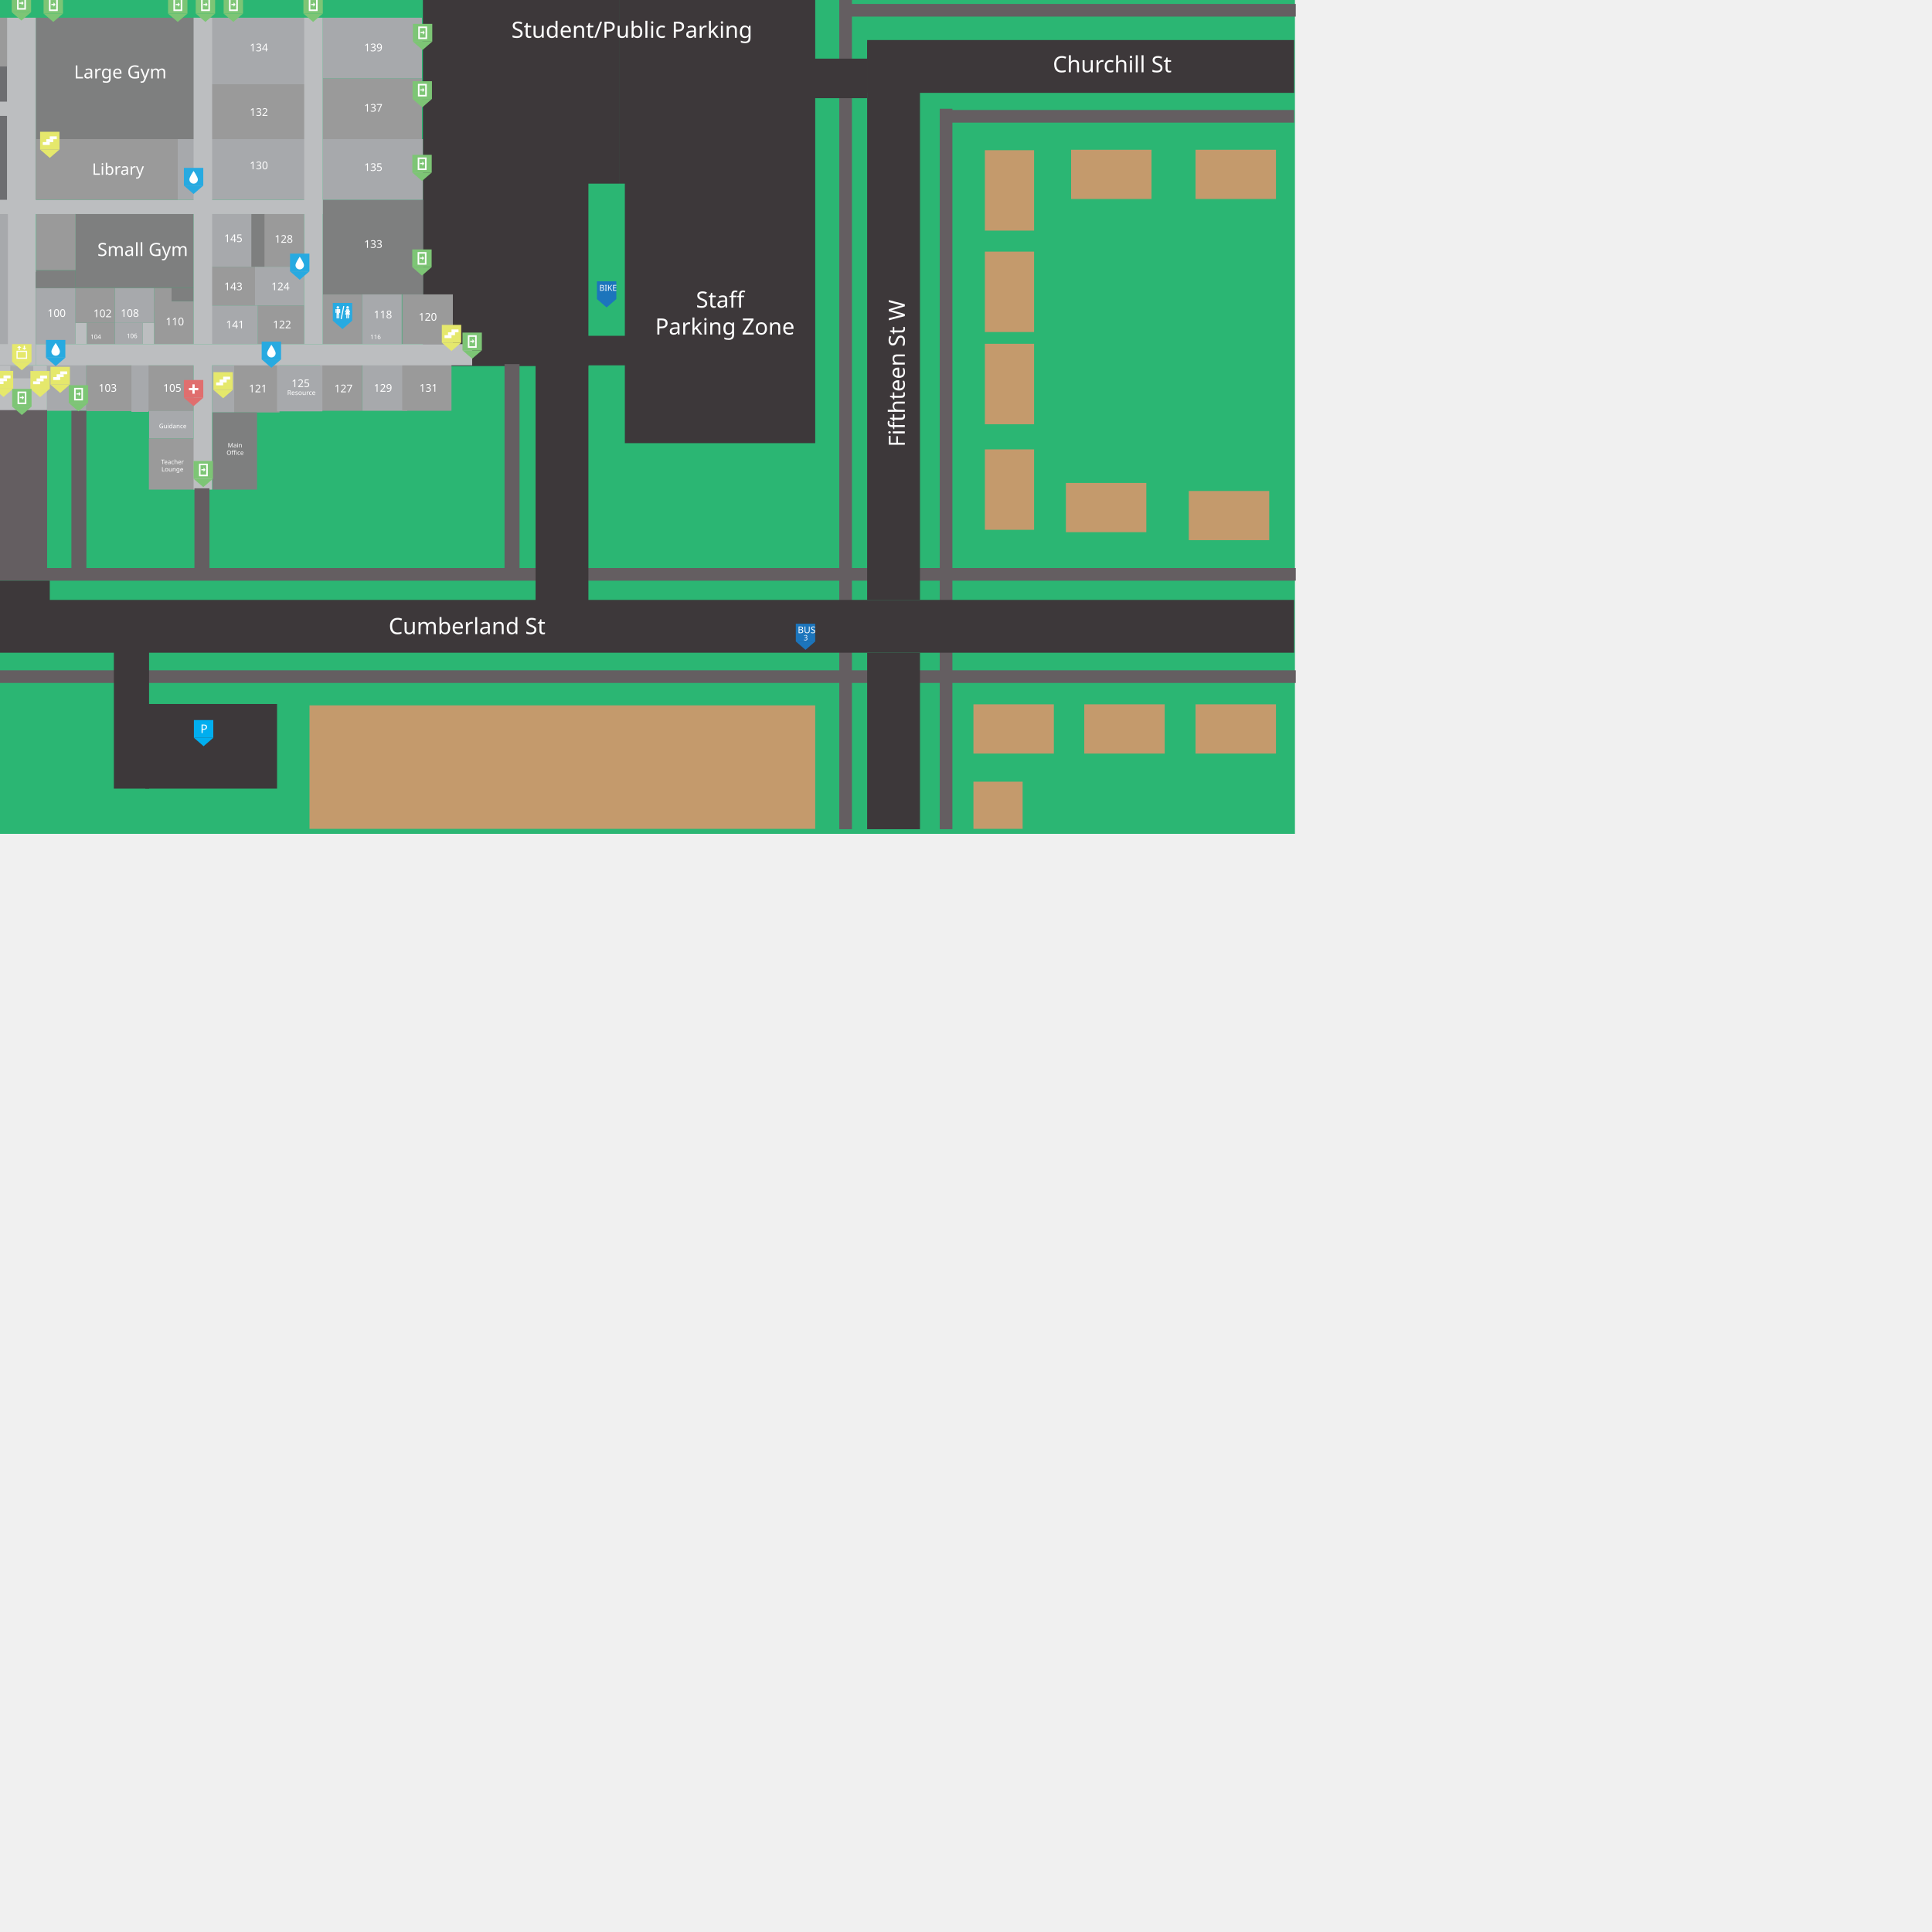
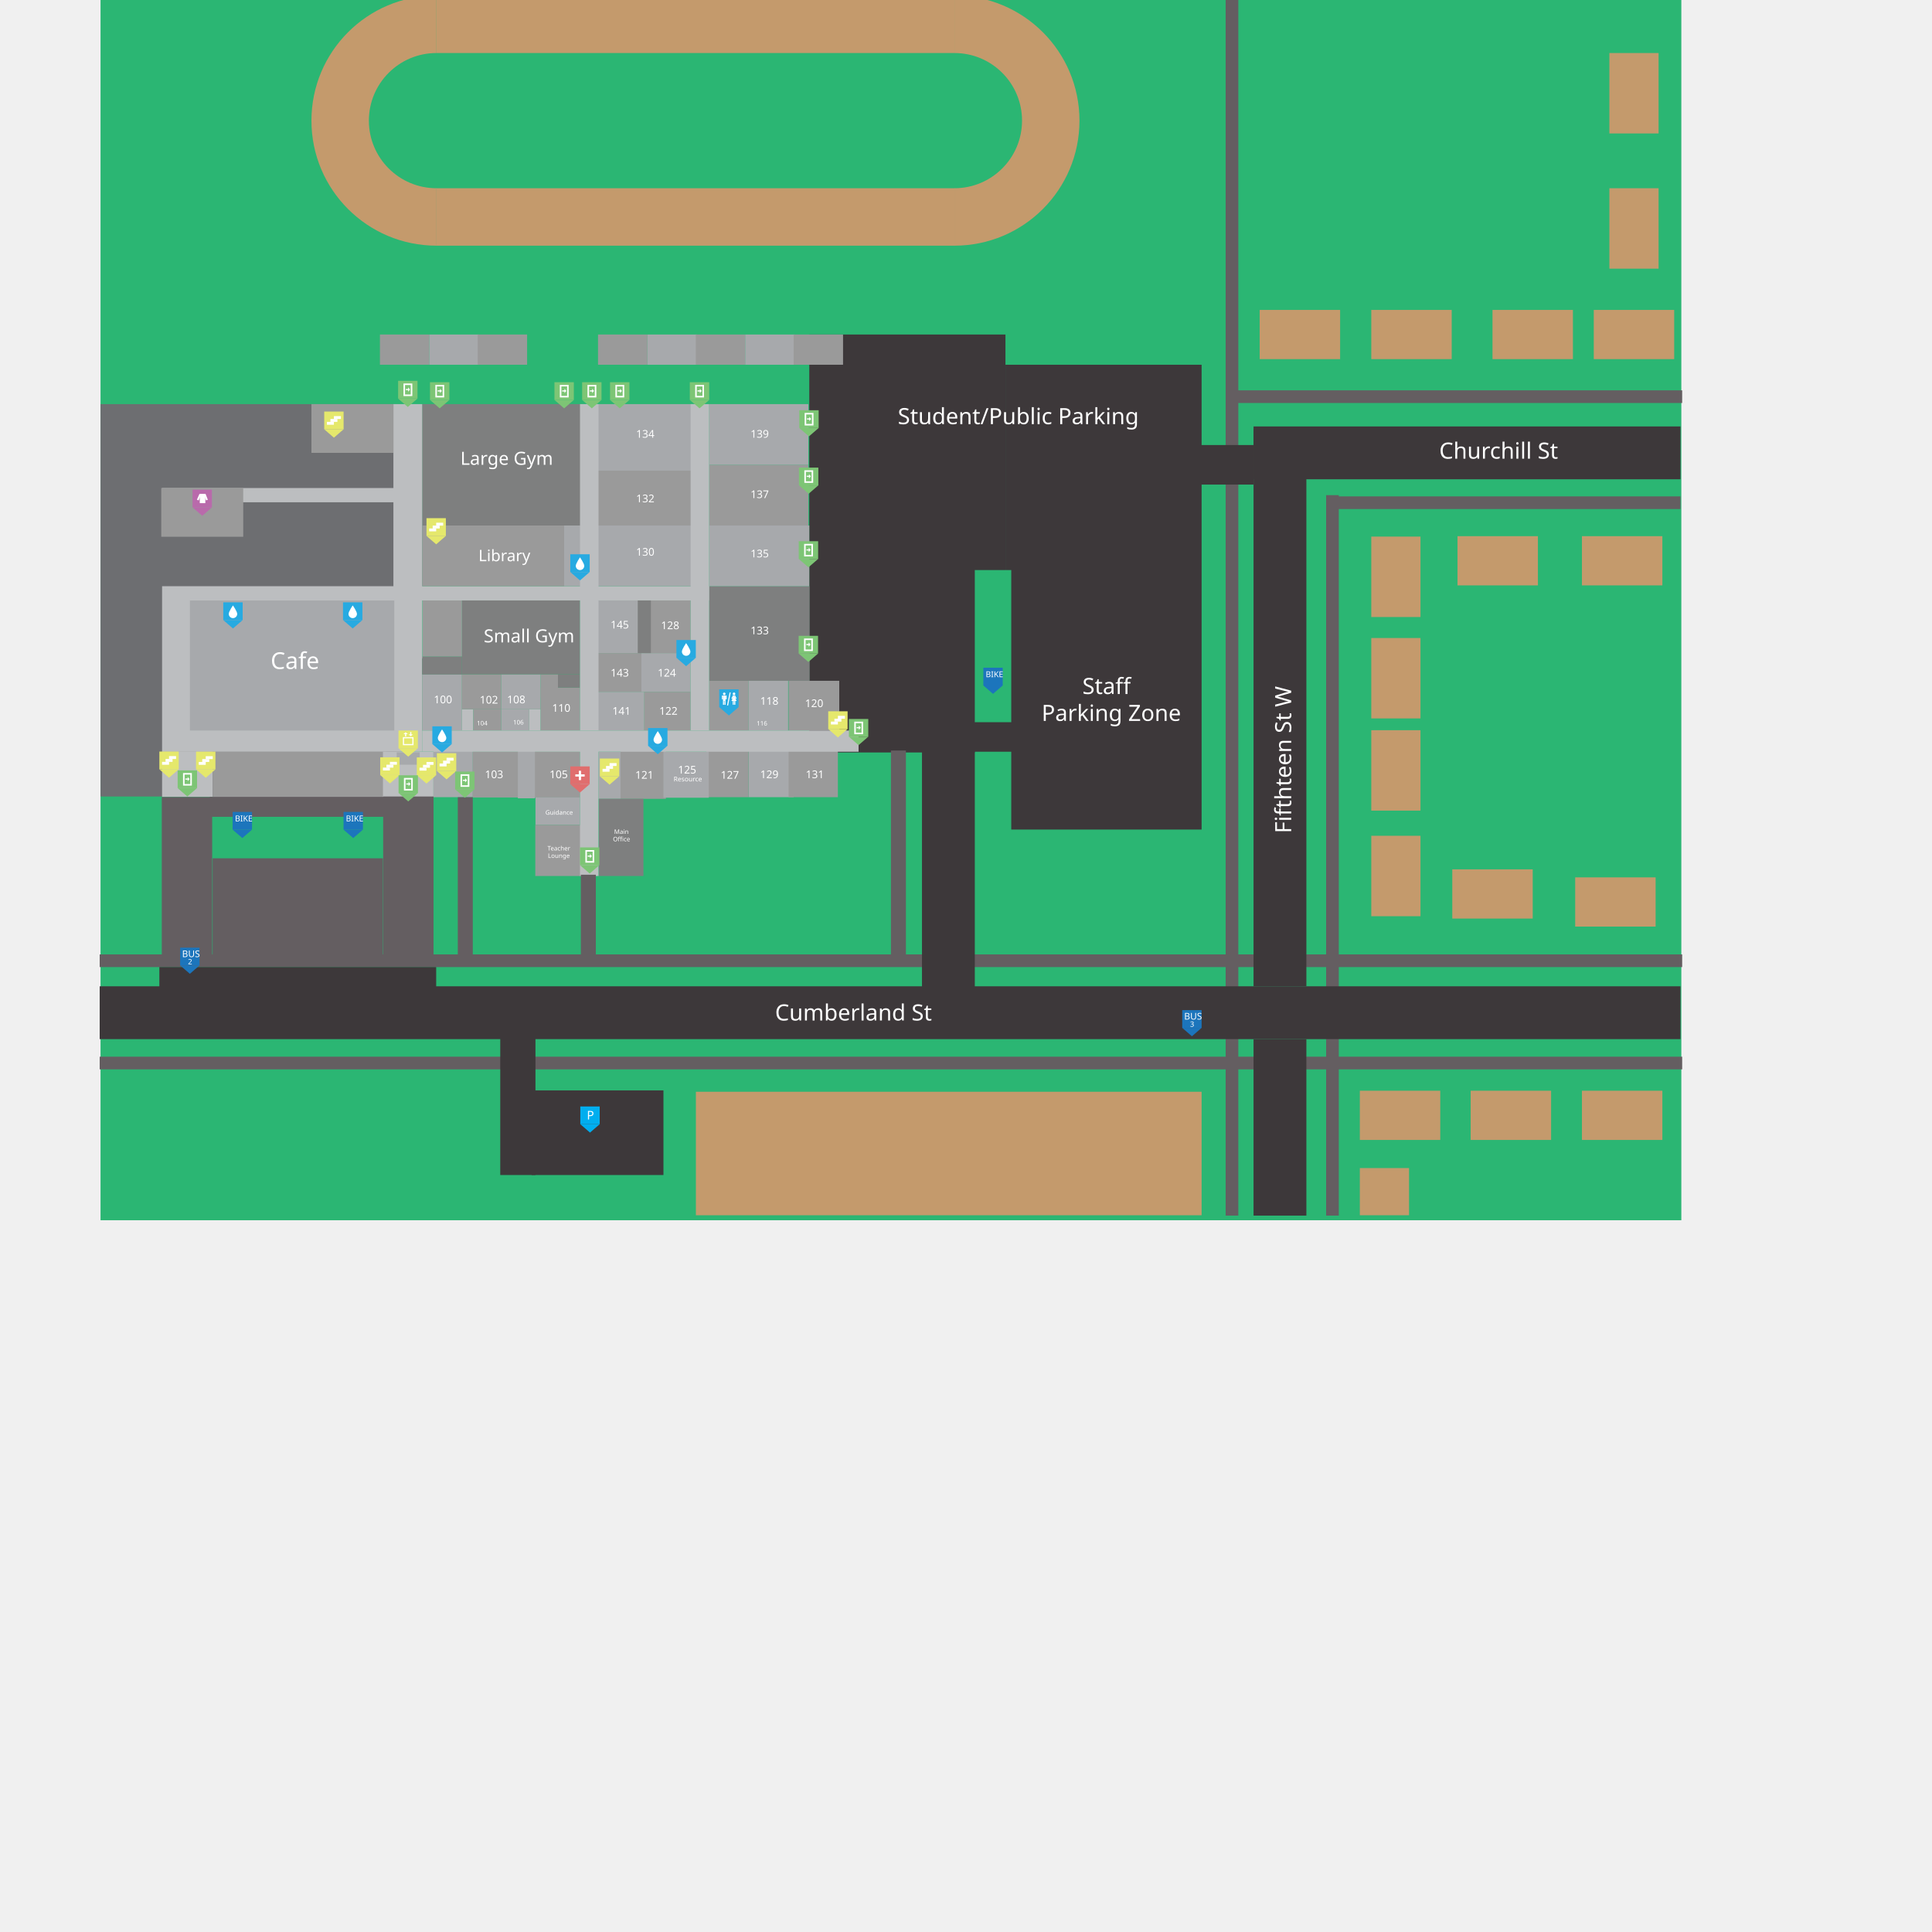
- <svg xmlns="http://www.w3.org/2000/svg" version="1.0" id="Layer_1" x="0px" y="0px" width="5000px" height="5000px" viewBox="-1000 0 5000 5000" xml:space="preserve">
+ <svg xmlns="http://www.w3.org/2000/svg" version="1.0" id="Layer_1" x="0px" y="0px" width="5000px" height="5000px" viewBox="-2000 -1000 5000 5000" xml:space="preserve">
  <rect x="-1739.838" y="-1353.998" fill="#2BB673" width="4091.112" height="3511.964" />
  <rect x="-1739.838" y="45.842" fill="#6D6E71" width="774.14" height="1015.501" />
  <rect x="-1449.428" y="945.362" fill="#9A9A9A" width="449.448" height="119.164" />
  <rect x="94.442" y="-134.263" fill="#3D383A" width="507.655" height="1081.632" />
  <rect x="-1008.969" y="945.457" fill="#BCBEC0" width="130.766" height="117.616" />
  <rect x="-1580.524" y="517.079" fill="#BCBEC0" width="672.974" height="428.378" />
  <rect x="-973.333" y="947.076" fill="#A7A9AC" width="59.495" height="31.994" />
  <polygon fill="#E5E86C" points="-990.923,1027.518 -1003.465,1016.656 -1016.007,1005.794 -990.923,1005.794 -965.838,1005.794   -978.381,1016.656 " />
  <rect x="-1016.007" y="959.868" fill="#E5E86C" width="50.169" height="45.926" />
  <rect x="-1009.036" y="986.553" fill="#FFFFFF" width="18.113" height="7.441" />
  <rect x="-999.979" y="979.109" fill="#FFFFFF" width="18.114" height="7.443" />
  <rect x="-990.922" y="971.668" fill="#FFFFFF" width="18.113" height="7.441" />
  <polygon fill="#E5E86C" points="-943.586,958.23 -956.128,947.369 -968.67,936.507 -943.586,936.507 -918.501,936.507   -931.044,947.369 " />
  <rect x="-968.67" y="890.581" fill="#E5E86C" width="50.169" height="45.926" />
  <rect x="-955.821" y="909.213" fill="none" stroke="#FFFFFF" stroke-width="3" stroke-miterlimit="10" width="24.473" height="17.844" />
  <line fill="none" stroke="#FFFFFF" stroke-width="3" stroke-miterlimit="10" x1="-950.217" y1="905.908" x2="-950.217" y2="897.517" />
  <polygon fill="#FFFFFF" points="-950.217,895.089 -947.414,897.516 -944.611,899.943 -950.217,899.943 -955.821,899.943   -953.019,897.516 " />
  <line fill="none" stroke="#FFFFFF" stroke-width="3" stroke-miterlimit="10" x1="-936.953" y1="894.534" x2="-936.953" y2="902.926" />
  <polygon fill="#FFFFFF" points="-936.953,905.354 -939.756,902.927 -942.559,900.499 -936.953,900.499 -931.349,900.499   -934.151,902.927 " />
  <rect x="-907.551" y="745.088" fill="#A7A9AC" width="103.072" height="145.493" />
  <rect x="-804.479" y="835.705" fill="#BCBEC0" width="29.498" height="54.876" />
  <rect x="-804.479" y="745.088" fill="#9A9A9A" width="101.834" height="90.617" />
  <rect x="-774.98" y="835.705" fill="#9A9A9A" width="72.336" height="54.876" />
  <rect x="-702.645" y="835.705" fill="#A7A9AC" width="72.336" height="54.876" />
  <rect x="-630.309" y="835.705" fill="#BCBEC0" width="29.498" height="54.876" />
  <rect x="-702.645" y="745.088" fill="#A7A9AC" width="101.834" height="90.617" />
  <rect x="-600.811" y="779.587" fill="#9A9A9A" width="101.834" height="110.994" />
  <rect x="-979.621" y="517.079" fill="#BCBEC0" width="814.898" height="36.876" />
  <rect x="-600.811" y="745.088" fill="#9A9A9A" width="44.819" height="59.998" />
  <rect x="-804.479" y="553.955" fill="#7E7F7F" width="305.502" height="191.133" />
  <rect x="-555.991" y="745.088" fill="#7E7F7F" width="57.015" height="34.499" />
  <rect x="-907.551" y="699.021" fill="#7E7F7F" width="103.072" height="46.496" />
  <rect x="-906.313" y="553.955" fill="#9A9A9A" width="101.834" height="145.065" />
  <rect x="-878.203" y="943.909" fill="#A7A9AC" width="101.834" height="119.164" />
  <polygon fill="#E5E86C" points="-896.256,1027.819 -908.798,1016.958 -921.34,1006.096 -896.256,1006.096 -871.171,1006.096   -883.714,1016.958 " />
  <rect x="-921.34" y="960.17" fill="#E5E86C" width="50.169" height="45.926" />
  <rect x="-914.369" y="986.854" fill="#FFFFFF" width="18.113" height="7.441" />
  <rect x="-905.313" y="979.411" fill="#FFFFFF" width="18.114" height="7.443" />
  <rect x="-896.255" y="971.97" fill="#FFFFFF" width="18.113" height="7.441" />
  <polygon fill="#E5E86C" points="-844.287,1016.957 -856.829,1006.096 -869.371,995.233 -844.287,995.233 -819.202,995.233   -831.745,1006.096 " />
  <rect x="-869.371" y="949.308" fill="#E5E86C" width="50.169" height="45.926" />
  <rect x="-862.4" y="975.992" fill="#FFFFFF" width="18.113" height="7.441" />
  <rect x="-853.344" y="968.549" fill="#FFFFFF" width="18.114" height="7.443" />
  <rect x="-844.286" y="961.107" fill="#FFFFFF" width="18.113" height="7.441" />
  <rect x="-776.369" y="944.683" fill="#9A9A9A" width="277.393" height="119.164" />
  <rect x="-659.786" y="943.909" fill="#A7A9AC" width="44.227" height="122.07" />
  <rect x="-450.996" y="945.362" fill="#A7A9AC" width="56.997" height="122.07" />
  <polygon fill="#E5E86C" points="-422.498,1030.723 -435.04,1019.861 -447.582,1008.999 -422.498,1008.999 -397.413,1008.999   -409.956,1019.861 " />
  <rect x="-447.582" y="963.073" fill="#E5E86C" width="50.169" height="45.926" />
  <rect x="-440.611" y="989.758" fill="#FFFFFF" width="18.113" height="7.441" />
  <rect x="-431.555" y="982.314" fill="#FFFFFF" width="18.114" height="7.443" />
  <rect x="-422.497" y="974.873" fill="#FFFFFF" width="18.113" height="7.441" />
  <path fill="#CD73AE" d="M-844.98,913.544" />
  <rect x="-452.301" y="790.396" fill="#A7A9AC" width="119.799" height="100.185" />
  <rect x="-332.502" y="790.396" fill="#9A9A9A" width="119.799" height="100.185" />
  <rect x="-452.301" y="690.212" fill="#9A9A9A" width="112.299" height="100.185" />
  <rect x="-340.002" y="690.212" fill="#A7A9AC" width="127.299" height="100.185" />
  <rect x="-452.301" y="553.955" fill="#A7A9AC" width="107.519" height="136.257" />
  <rect x="-332.502" y="553.955" fill="#9A9A9A" width="119.799" height="136.257" />
  <rect x="-349.501" y="553.955" fill="#7E7F7F" width="33.998" height="136.257" />
  <rect x="-164.723" y="761.879" fill="#9A9A9A" width="102.207" height="128.702" />
  <polygon fill="#27AAE1" points="-113.62,851.659 -126.162,840.798 -138.704,829.936 -113.62,829.936 -88.535,829.936   -101.078,840.798 " />
  <rect x="-138.704" y="784.01" fill="#27AAE1" width="50.169" height="45.926" />
  <circle fill="#FFFFFF" cx="-125.619" cy="795.703" r="3.318" />
  <rect x="-128.938" y="799.986" fill="#FFFFFF" width="6.637" height="14.299" />
  <rect x="-128.938" y="814.285" fill="#FFFFFF" width="2.627" height="9.734" />
  <rect x="-125.066" y="814.285" fill="#FFFFFF" width="2.766" height="9.734" />
  <rect x="-122.301" y="799.986" fill="#FFFFFF" width="2.766" height="9.734" />
  <rect x="-131.703" y="799.986" fill="#FFFFFF" width="2.766" height="9.734" />
  <rect x="-115.103" y="791.854" transform="matrix(0.9806 0.1959 -0.1959 0.9806 156.2878 37.9564)" fill="#FFFFFF" width="2.767" height="34.276" />
  <circle fill="#FFFFFF" cx="-100.344" cy="795.554" r="3.318" />
  <rect x="-103.662" y="814.136" fill="#FFFFFF" width="2.627" height="9.734" />
  <rect x="-99.791" y="814.136" fill="#FFFFFF" width="2.766" height="9.734" />
  <rect x="-98.409" y="798.988" transform="matrix(0.9001 -0.4356 0.4356 0.9001 -359.8463 38.0078)" fill="#FFFFFF" width="2.766" height="9.735" />
  <rect x="-105.045" y="798.988" transform="matrix(0.8936 0.4489 -0.4489 0.8936 349.8253 132.0827)" fill="#FFFFFF" width="2.765" height="9.735" />
  <polygon fill="#FFFFFF" points="-100.343,799.839 -96.999,806.986 -93.656,814.138 -100.343,814.138 -107.028,814.138   -103.685,806.986 " />
  <rect x="-164.723" y="517.079" fill="#7E7F7F" width="259.953" height="244.8" />
  <rect x="-62.516" y="761.879" fill="#A7A9AC" width="102.207" height="128.702" />
  <rect x="40.896" y="761.879" fill="#9A9A9A" width="131.104" height="128.702" />
  <rect x="-62.516" y="943.909" fill="#A7A9AC" width="116.516" height="119.164" />
  <rect x="40.896" y="943.909" fill="#9A9A9A" width="127.485" height="119.164" />
  <rect x="-172" y="943.909" fill="#9A9A9A" width="109.34" height="119.164" />
  <rect x="143.418" y="840.797" fill="#E5E86C" width="50.169" height="45.926" />
  <rect x="150.389" y="867.481" fill="#FFFFFF" width="18.113" height="7.441" />
  <rect x="159.445" y="860.038" fill="#FFFFFF" width="18.114" height="7.443" />
  <rect x="168.503" y="852.597" fill="#FFFFFF" width="18.113" height="7.441" />
  <rect x="-164.723" y="360" fill="#A7A9AC" width="259.165" height="157.079" />
  <rect x="-164.723" y="202.921" fill="#9A9A9A" width="256.723" height="157.079" />
  <rect x="-164.723" y="45.842" fill="#A7A9AC" width="256.723" height="157.079" />
  <rect x="-468.363" y="360" fill="#A7A9AC" width="256.723" height="157.079" />
  <rect x="-460.863" y="45.842" fill="#A7A9AC" width="256.723" height="198.158" />
  <rect x="-460.863" y="218" fill="#9A9A9A" width="256.723" height="142" />
  <rect x="-212.703" y="45.842" fill="#BCBEC0" width="47.98" height="844.739" />
  <rect x="-540" y="360" fill="#A7A9AC" width="52.802" height="157.079" />
  <rect x="-907.551" y="45.842" fill="#7E7F7F" width="420.353" height="314.158" />
  <rect x="-393.999" y="941.389" fill="#9A9A9A" width="117.332" height="126.044" />
  <rect x="-498.977" y="45.842" fill="#BCBEC0" width="47.98" height="844.739" />
  <rect x="-283" y="945.362" fill="#A7A9AC" width="117.34" height="119.164" />
  <rect x="-907.551" y="890.581" fill="#BCBEC0" width="1129.551" height="54.876" />
  <rect x="-981.865" y="45.842" fill="#BCBEC0" width="74.507" height="657.988" />
  <rect x="-907.551" y="360" fill="#9A9A9A" width="367.551" height="157.079" />
  <polygon fill="#E5E86C" points="-871.172,408.66 -883.714,397.799 -896.256,386.937 -871.172,386.937 -846.087,386.937   -858.63,397.799 " />
  <rect x="-896.256" y="341.011" fill="#E5E86C" width="50.169" height="45.926" />
  <rect x="-889.285" y="367.696" fill="#FFFFFF" width="18.113" height="7.441" />
  <rect x="-880.229" y="360.252" fill="#FFFFFF" width="18.114" height="7.443" />
  <rect x="-871.171" y="352.811" fill="#FFFFFF" width="18.113" height="7.441" />
  <rect x="-1508.454" y="553.955" fill="#A7A9AC" width="528.833" height="336.626" />
  <rect x="-1194" y="45.842" fill="#9A9A9A" width="212.135" height="126.158" />
  <polygon fill="#E5E86C" points="-1135.832,132.762 -1148.374,121.9 -1160.916,111.038 -1135.832,111.038 -1110.747,111.038   -1123.29,121.9 " />
  <rect x="-1160.916" y="65.112" fill="#E5E86C" width="50.169" height="45.926" />
  <rect x="-1153.945" y="91.797" fill="#FFFFFF" width="18.113" height="7.441" />
  <rect x="-1144.889" y="84.354" fill="#FFFFFF" width="18.114" height="7.443" />
  <rect x="-1135.831" y="76.912" fill="#FFFFFF" width="18.113" height="7.441" />
  <polygon fill="#27AAE1" points="-856.015,947.368 -868.557,936.507 -881.099,925.645 -856.015,925.645 -830.93,925.645   -843.473,936.507 " />
  <rect x="-881.099" y="879.719" fill="#27AAE1" width="50.169" height="45.926" />
  <path fill="#FFFFFF" d="M-844.98,909.612c0-6.066-11.033-21.9-11.033-21.9s-10.931,15.834-10.931,21.9  c0,6.065,4.916,10.981,10.982,10.981C-849.899,920.594-844.98,915.678-844.98,909.612z" />
  <path fill="#CD73AE" d="M-286.653,918.02" />
  <polygon fill="#27AAE1" points="-297.688,951.844 -310.229,940.982 -322.771,930.12 -297.688,930.12 -272.603,930.12   -285.146,940.982 " />
  <rect x="-322.771" y="884.194" fill="#27AAE1" width="50.169" height="45.926" />
  <path fill="#FFFFFF" d="M-286.653,914.088c0-6.066-11.033-21.9-11.033-21.9s-10.931,15.834-10.931,21.9  c0,6.065,4.916,10.981,10.982,10.981C-291.572,925.069-286.653,920.153-286.653,914.088z" />
  <path fill="#CD73AE" d="M-213.297,690.213" />
  <polygon fill="#27AAE1" points="-224.331,724.037 -236.873,713.176 -249.415,702.313 -224.331,702.313 -199.246,702.313   -211.789,713.176 " />
  <rect x="-249.415" y="656.387" fill="#27AAE1" width="50.169" height="45.926" />
  <path fill="#FFFFFF" d="M-213.297,686.281c0-6.066-11.033-21.9-11.033-21.9s-10.931,15.834-10.931,21.9  c0,6.064,4.916,10.98,10.982,10.98C-218.216,697.262-213.297,692.346-213.297,686.281z" />
  <path fill="#CD73AE" d="M-1386.051,592.664" />
  <polygon fill="#27AAE1" points="-1397.085,626.488 -1409.627,615.627 -1422.169,604.764 -1397.085,604.764 -1372,604.764   -1384.543,615.627 " />
  <rect x="-1422.169" y="558.838" fill="#27AAE1" width="50.169" height="45.926" />
  <path fill="#FFFFFF" d="M-1386.051,588.732c0-6.066-11.033-21.9-11.033-21.9s-10.931,15.834-10.931,21.9  c0,6.064,4.916,10.98,10.982,10.98C-1390.97,599.713-1386.051,594.797-1386.051,588.732z" />
  <path fill="#CD73AE" d="M-1076.192,592.664" />
  <polygon fill="#27AAE1" points="-1087.227,626.488 -1099.769,615.627 -1112.311,604.764 -1087.227,604.764 -1062.142,604.764   -1074.685,615.627 " />
  <rect x="-1112.311" y="558.838" fill="#27AAE1" width="50.169" height="45.926" />
  <path fill="#FFFFFF" d="M-1076.192,588.732c0-6.066-11.033-21.9-11.033-21.9s-10.931,15.834-10.931,21.9  c0,6.064,4.916,10.98,10.982,10.98C-1081.111,599.713-1076.192,594.797-1076.192,588.732z" />
  <path fill="#CD73AE" d="M-487.943,468.273" />
  <polygon fill="#27AAE1" points="-498.978,502.098 -511.52,491.236 -524.062,480.373 -498.978,480.373 -473.893,480.373   -486.436,491.236 " />
  <rect x="-524.062" y="434.447" fill="#27AAE1" width="50.169" height="45.926" />
  <path fill="#FFFFFF" d="M-487.943,464.342c0-6.066-11.033-21.9-11.033-21.9s-10.931,15.834-10.931,21.9  c0,6.064,4.916,10.98,10.982,10.98C-492.862,475.322-487.943,470.406-487.943,464.342z" />
  <polygon fill="#E5E86C" points="168.502,908.446 155.96,897.585 143.418,886.723 168.502,886.723 193.587,886.723 181.044,897.585   " />
  <rect x="-614.193" y="1063.613" fill="#A7A9AC" width="115.217" height="71.457" />
  <rect x="-450.01" y="1067.433" fill="#7E7F7F" width="115.217" height="199.631" />
  <rect x="-614.657" y="1135.07" fill="#9A9A9A" width="117.332" height="131.993" />
  <rect x="-498.977" y="916.908" fill="#BCBEC0" width="47.98" height="350.155" />
  <polygon fill="#E06E6E" points="-498.978,1051.084 -511.52,1040.223 -524.062,1029.36 -498.978,1029.36 -473.893,1029.36   -486.436,1040.223 " />
  <rect x="-524.062" y="983.435" fill="#E06E6E" width="50.169" height="45.926" />
  <rect x="-501.979" y="994.745" fill="#FFFFFF" width="5.75" height="24.189" />
  <rect x="-511.072" y="1003.965" fill="#FFFFFF" width="24.189" height="5.75" />
  <rect x="-1580.524" y="944.684" fill="#BCBEC0" width="130.766" height="117.616" />
  <polygon fill="#E5E86C" points="-1562.498,1012.656 -1575.04,1001.795 -1587.582,990.933 -1562.498,990.933 -1537.413,990.933   -1549.956,1001.795 " />
  <rect x="-1587.582" y="945.007" fill="#E5E86C" width="50.169" height="45.926" />
  <rect x="-1580.611" y="971.691" fill="#FFFFFF" width="18.113" height="7.441" />
  <rect x="-1571.555" y="964.248" fill="#FFFFFF" width="18.114" height="7.443" />
  <rect x="-1562.497" y="956.807" fill="#FFFFFF" width="18.113" height="7.441" />
  <polygon fill="#E5E86C" points="-1467.542,1012.895 -1480.084,1002.033 -1492.626,991.171 -1467.542,991.171 -1442.457,991.171   -1455,1002.033 " />
  <rect x="-1492.626" y="945.245" fill="#E5E86C" width="50.169" height="45.926" />
  <rect x="-1485.655" y="971.93" fill="#FFFFFF" width="18.113" height="7.441" />
  <rect x="-1476.599" y="964.486" fill="#FFFFFF" width="18.114" height="7.443" />
  <rect x="-1467.541" y="957.045" fill="#FFFFFF" width="18.113" height="7.441" />
  <polygon fill="#7DC575" points="-473.894,1260.736 -486.436,1249.875 -498.978,1239.013 -473.894,1239.013 -448.809,1239.013   -461.352,1249.875 " />
  <rect x="-498.978" y="1193.087" fill="#7DC575" width="50.169" height="45.926" />
  <rect x="-483.063" y="1202.005" fill="none" stroke="#FFFFFF" stroke-width="4" stroke-miterlimit="10" width="18.835" height="28.5" />
  <line fill="none" stroke="#FFFFFF" stroke-width="3" stroke-miterlimit="10" x1="-479.055" y1="1215.642" x2="-470.663" y2="1215.642" />
  <polygon fill="#FFFFFF" points="-468.235,1215.642 -470.662,1218.444 -473.09,1221.247 -473.09,1215.642 -473.09,1210.037   -470.662,1212.84 " />
  <polygon fill="#7DC575" points="222,928.358 209.458,917.497 196.916,906.635 222,906.635 247.085,906.635 234.542,917.497 " />
  <rect x="196.916" y="860.709" fill="#7DC575" width="50.169" height="45.926" />
  <rect x="212.831" y="869.627" fill="none" stroke="#FFFFFF" stroke-width="4" stroke-miterlimit="10" width="18.835" height="28.5" />
  <line fill="none" stroke="#FFFFFF" stroke-width="3" stroke-miterlimit="10" x1="216.839" y1="883.264" x2="225.23" y2="883.264" />
  <polygon fill="#FFFFFF" points="227.658,883.264 225.231,886.066 222.804,888.869 222.804,883.264 222.804,877.659 225.231,880.462   " />
  <rect x="-968.525" y="1006.397" fill="#7DC575" width="50.169" height="45.926" />
  <rect x="-952.61" y="1015.315" fill="none" stroke="#FFFFFF" stroke-width="4" stroke-miterlimit="10" width="18.835" height="28.5" />
  <line fill="none" stroke="#FFFFFF" stroke-width="3" stroke-miterlimit="10" x1="-948.603" y1="1028.952" x2="-940.211" y2="1028.952" />
  <polygon fill="#FFFFFF" points="-937.783,1028.952 -940.21,1031.755 -942.638,1034.558 -942.638,1028.952 -942.638,1023.348   -940.21,1026.15 " />
  <polygon fill="#7DC575" points="-1515.142,1061.343 -1527.684,1050.481 -1540.226,1039.619 -1515.142,1039.619 -1490.057,1039.619   -1502.6,1050.481 " />
  <rect x="-1540.226" y="993.693" fill="#7DC575" width="50.169" height="45.926" />
  <rect x="-1524.311" y="1002.611" fill="none" stroke="#FFFFFF" stroke-width="4" stroke-miterlimit="10" width="18.835" height="28.5" />
  <line fill="none" stroke="#FFFFFF" stroke-width="3" stroke-miterlimit="10" x1="-1520.303" y1="1016.248" x2="-1511.911" y2="1016.248" />
  <polygon fill="#FFFFFF" points="-1509.483,1016.248 -1511.91,1019.051 -1514.338,1021.854 -1514.338,1016.248 -1514.338,1010.644   -1511.91,1013.446 " />
  <polygon fill="#7DC575" points="-944.612,53.212 -957.154,42.351 -969.696,31.488 -944.612,31.488 -919.527,31.488 -932.07,42.351   " />
  <rect x="-969.696" y="-14.438" fill="#7DC575" width="50.169" height="45.926" />
  <rect x="-953.781" y="-5.52" fill="none" stroke="#FFFFFF" stroke-width="4" stroke-miterlimit="10" width="18.835" height="28.5" />
  <line fill="none" stroke="#FFFFFF" stroke-width="3" stroke-miterlimit="10" x1="-949.773" y1="8.117" x2="-941.382" y2="8.117" />
  <polygon fill="#FFFFFF" points="-938.954,8.117 -941.381,10.92 -943.809,13.723 -943.809,8.117 -943.809,2.513 -941.381,5.315 " />
  <polygon fill="#7DC575" points="-862.114,56.805 -874.656,45.944 -887.198,35.082 -862.114,35.082 -837.029,35.082 -849.572,45.944   " />
  <rect x="-887.198" y="-10.844" fill="#7DC575" width="50.169" height="45.926" />
  <rect x="-871.283" y="-1.926" fill="none" stroke="#FFFFFF" stroke-width="4" stroke-miterlimit="10" width="18.835" height="28.5" />
  <line fill="none" stroke="#FFFFFF" stroke-width="3" stroke-miterlimit="10" x1="-867.275" y1="11.71" x2="-858.884" y2="11.71" />
  <polygon fill="#FFFFFF" points="-856.456,11.71 -858.883,14.513 -861.311,17.316 -861.311,11.71 -861.311,6.106 -858.883,8.909 " />
  <polygon fill="#7DC575" points="-540.001,56.805 -552.543,45.944 -565.085,35.082 -540.001,35.082 -514.916,35.082 -527.459,45.944   " />
  <rect x="-565.085" y="-10.844" fill="#7DC575" width="50.169" height="45.926" />
  <rect x="-549.17" y="-1.926" fill="none" stroke="#FFFFFF" stroke-width="4" stroke-miterlimit="10" width="18.835" height="28.5" />
  <line fill="none" stroke="#FFFFFF" stroke-width="3" stroke-miterlimit="10" x1="-545.162" y1="11.71" x2="-536.771" y2="11.71" />
  <polygon fill="#FFFFFF" points="-534.343,11.71 -536.77,14.513 -539.197,17.316 -539.197,11.71 -539.197,6.106 -536.77,8.909 " />
  <polygon fill="#7DC575" points="-468.364,56.805 -480.906,45.944 -493.448,35.082 -468.364,35.082 -443.279,35.082 -455.822,45.944   " />
  <rect x="-493.448" y="-10.844" fill="#7DC575" width="50.169" height="45.926" />
  <rect x="-477.533" y="-1.926" fill="none" stroke="#FFFFFF" stroke-width="4" stroke-miterlimit="10" width="18.835" height="28.5" />
  <line fill="none" stroke="#FFFFFF" stroke-width="3" stroke-miterlimit="10" x1="-473.525" y1="11.71" x2="-465.134" y2="11.71" />
  <polygon fill="#FFFFFF" points="-462.706,11.71 -465.133,14.513 -467.561,17.316 -467.561,11.71 -467.561,6.106 -465.133,8.909 " />
  <polygon fill="#7DC575" points="-189.68,56.805 -202.222,45.944 -214.764,35.082 -189.68,35.082 -164.595,35.082 -177.138,45.944   " />
  <rect x="-214.764" y="-10.844" fill="#7DC575" width="50.169" height="45.926" />
  <rect x="-198.849" y="-1.926" fill="none" stroke="#FFFFFF" stroke-width="4" stroke-miterlimit="10" width="18.835" height="28.5" />
  <line fill="none" stroke="#FFFFFF" stroke-width="3" stroke-miterlimit="10" x1="-194.841" y1="11.71" x2="-186.449" y2="11.71" />
  <polygon fill="#FFFFFF" points="-184.021,11.71 -186.448,14.513 -188.876,17.316 -188.876,11.71 -188.876,6.106 -186.448,8.909 " />
  <rect x="-452.301" y="-134.263" fill="#9A9A9A" width="127.799" height="78.195" />
  <rect x="-324.502" y="-134.263" fill="#A7A9AC" width="127.799" height="78.195" />
  <rect x="-199.246" y="-134.263" fill="#9A9A9A" width="127.799" height="78.195" />
  <rect x="-71.447" y="-134.263" fill="#A7A9AC" width="127.799" height="78.195" />
  <rect x="54" y="-134.263" fill="#9A9A9A" width="127.799" height="78.195" />
  <rect x="-1016.713" y="-134.263" fill="#9A9A9A" width="127.799" height="78.195" />
  <rect x="-888.914" y="-134.263" fill="#A7A9AC" width="127.799" height="78.195" />
  <rect x="-763.658" y="-134.263" fill="#9A9A9A" width="127.799" height="78.195" />
  <rect x="602.098" y="-56.068" fill="#3D383A" width="507.655" height="1202.932" />
  <rect x="522.787" y="475.322" fill="#2BB673" width="94.313" height="785.414" />
  <text transform="matrix(1 0 0 1 323.4404 97.7695)" fill="#FFFFFF" font-family="'MyriadPro-Regular'" font-size="58">Student/Public Parking</text>
  <text transform="matrix(1 0 0 1 801.1455 796.1104)">
    <tspan x="0" y="0" fill="#FFFFFF" font-family="'MyriadPro-Regular'" font-size="58">Staff</tspan>
    <tspan x="-105.529" y="69.6" fill="#FFFFFF" font-family="'MyriadPro-Regular'" font-size="58">Parking Zone</tspan>
  </text>
  <rect x="501.588" y="869.049" fill="#3D383A" width="136.711" height="76.408" />
  <rect x="1244.163" y="103.644" fill="#3D383A" width="1104.927" height="136.711" />
  <rect x="1172" y="-1366" fill="#645E61" width="32.763" height="3511.964" />
  <rect x="-1742.021" y="1470.001" fill="#645E61" width="4095.479" height="32.763" />
  <rect x="-1742.021" y="1734.712" fill="#645E61" width="4095.479" height="32.763" />
  <rect x="1432" y="281.46" fill="#645E61" width="32.763" height="1864.503" />
  <rect x="1432" y="284.618" fill="#645E61" width="917.09" height="32.763" />
  <rect x="1188.381" y="10.193" fill="#645E61" width="1165.076" height="32.763" />
  <rect x="-496.776" y="1263.757" fill="#645E61" width="38.8" height="222.626" />
  <rect x="-1008.373" y="1061.343" fill="#645E61" width="130.361" height="408.658" />
  <rect x="-822.085" y="996.897" fill="#7DC575" width="50.169" height="45.926" />
  <rect x="-806.17" y="1005.815" fill="none" stroke="#FFFFFF" stroke-width="4" stroke-miterlimit="10" width="18.835" height="28.5" />
  <line fill="none" stroke="#FFFFFF" stroke-width="3" stroke-miterlimit="10" x1="-802.162" y1="1019.452" x2="-793.771" y2="1019.452" />
  <polygon fill="#FFFFFF" points="-791.343,1019.452 -793.77,1022.255 -796.197,1025.058 -796.197,1019.452 -796.197,1013.848   -793.77,1016.65 " />
  <rect x="-705.348" y="1686.071" fill="#3D383A" width="91.124" height="354.883" />
  <rect x="-623.963" y="1821.932" fill="#3D383A" width="340.963" height="219.022" />
  <polygon fill="#00AEEF" points="-473.091,1931.162 -485.633,1920.301 -498.175,1909.438 -473.091,1909.438 -448.006,1909.438   -460.549,1920.301 " />
  <rect x="-498.175" y="1863.513" fill="#00AEEF" width="50.169" height="45.926" />
  <text transform="matrix(1 0 0 1 -481.3359 1897.195)" fill="#FFFFFF" font-family="'MyriadPro-Regular'" font-size="31">P</text>
  <polygon fill="#7DC575" points="-943.441,1074.047 -955.983,1063.186 -968.525,1052.323 -943.441,1052.323 -918.356,1052.323   -930.899,1063.186 " />
  <rect x="-1581.288" y="1062.734" fill="#645E61" width="130.361" height="408.658" />
  <rect x="-1449.759" y="1221.247" fill="#645E61" width="440.723" height="250.146" />
  <rect x="305.718" y="942.372" fill="#645E61" width="38.8" height="544.011" />
  <rect x="-1742.021" y="1552.547" fill="#3D383A" width="4091.111" height="136.711" />
  <rect x="1244.163" y="110.41" fill="#3D383A" width="136.711" height="1442.138" />
  <rect x="1244.163" y="1689.258" fill="#3D383A" width="136.711" height="456.706" />
  <rect x="1010.49" y="151.749" fill="#3D383A" width="233.673" height="102.344" />
  <rect x="1548.854" y="388.718" fill="#C49A6C" width="127.352" height="208.14" />
  <rect x="1548.854" y="651.174" fill="#C49A6C" width="127.352" height="208.139" />
  <rect x="1548.854" y="889.757" fill="#C49A6C" width="127.352" height="208.14" />
  <rect x="1548.854" y="1162.994" fill="#C49A6C" width="127.352" height="208.139" />
  <rect x="1758.511" y="1249.875" fill="#C49A6C" width="208.139" height="127.353" />
  <rect x="2076.593" y="1270.618" fill="#C49A6C" width="208.139" height="127.353" />
  <rect x="1771.961" y="387.602" fill="#C49A6C" width="208.139" height="127.353" />
  <rect x="2094.044" y="387.602" fill="#C49A6C" width="208.139" height="127.353" />
  <rect x="1260.044" y="-197.939" fill="#C49A6C" width="208.139" height="127.353" />
  <rect x="1548.854" y="-197.939" fill="#C49A6C" width="208.139" height="127.353" />
  <rect x="1862.58" y="-197.939" fill="#C49A6C" width="208.139" height="127.353" />
  <rect x="2124.666" y="-197.94" fill="#C49A6C" width="208.139" height="127.353" />
  <rect x="2094.044" y="1822.799" fill="#C49A6C" width="208.139" height="127.353" />
  <rect x="1806.093" y="1822.799" fill="#C49A6C" width="208.139" height="127.353" />
  <rect x="1519.231" y="1822.799" fill="#C49A6C" width="208.139" height="127.353" />
  <rect x="1519.232" y="2022.952" fill="#C49A6C" width="127.353" height="122.071" />
  <polygon fill="#C49A6C" points="1109.754,1825.44 1109.744,2145.023 -199.023,2145.023 -199.013,1825.44 " />
  <g>
    <path fill="#C49A6C" d="M-1045.353-687.805c0-96.626,78.33-174.957,174.957-174.957v-148.647   c-178.722,0-323.604,144.883-323.604,323.604S-1049.117-364.2-870.396-364.2v-148.647   C-967.022-512.848-1045.353-591.179-1045.353-687.805z" />
  </g>
  <g>
    <path fill="#C49A6C" d="M645.012-687.805c0,96.626-78.33,174.957-174.957,174.957V-364.2   c178.722,0,323.604-144.883,323.604-323.604s-144.883-323.604-323.604-323.604v148.647   C566.682-862.762,645.012-784.431,645.012-687.805z" />
  </g>
  <rect x="-870.396" y="-1011.409" fill="#C49A6C" width="1340.45" height="148.647" />
  <rect x="-871.171" y="-512.848" fill="#C49A6C" width="1342.149" height="148.647" />
  <rect x="2165.059" y="-512.848" fill="#C49A6C" width="127.353" height="208.139" />
  <rect x="2165.059" y="-862.762" fill="#C49A6C" width="127.353" height="208.139" />
  <rect x="2170.346" y="-1219.548" fill="#C49A6C" width="116.779" height="208.139" />
  <rect x="-1587.582" y="1502.764" fill="#3D383A" width="716.411" height="145.236" />
  <polygon fill="#1C75BC" points="-1508.672,1520.207 -1521.214,1509.346 -1533.756,1498.483 -1508.672,1498.483 -1483.587,1498.483   -1496.13,1509.346 " />
  <rect x="-1533.756" y="1452.558" fill="#1C75BC" width="50.169" height="45.926" />
  <text transform="matrix(1 0 0 1 -1528.854 1477)" fill="#FFFFFF" font-family="'MyriadPro-Regular'" font-size="24">BUS</text>
  <text transform="matrix(1 0 0 1 -1513.544 1495.521)" fill="#FFFFFF" font-family="'MyriadPro-Regular'" font-size="19">2</text>
  <polygon fill="#1C75BC" points="1084.668,1681.824 1072.126,1670.963 1059.584,1660.101 1084.668,1660.101 1109.753,1660.101   1097.21,1670.963 " />
  <rect x="1059.584" y="1614.175" fill="#1C75BC" width="50.169" height="45.926" />
  <text transform="matrix(1 0 0 1 1064.485 1638.617)" fill="#FFFFFF" font-family="'MyriadPro-Regular'" font-size="24">BUS</text>
  <text transform="matrix(1 0 0 1 1079.796 1657.138)" fill="#FFFFFF" font-family="'MyriadPro-Regular'" font-size="19">3</text>
  <rect x="-1457.283" y="1062.3" fill="#645E61" width="466.36" height="51.57" />
  <polygon fill="#1C75BC" points="-1372.862,1168.896 -1385.404,1158.034 -1397.946,1147.172 -1372.862,1147.172 -1347.777,1147.172   -1360.32,1158.034 " />
  <rect x="-1397.946" y="1101.246" fill="#1C75BC" width="50.169" height="45.926" />
  <text transform="matrix(1 0 0 1 -1391.919 1125.688)" fill="#FFFFFF" font-family="'MyriadPro-Regular'" font-size="21">BIKE</text>
  <polygon fill="#1C75BC" points="-1085.862,1168.896 -1098.404,1158.034 -1110.946,1147.172 -1085.862,1147.172 -1060.777,1147.172   -1073.32,1158.034 " />
  <rect x="-1110.946" y="1101.246" fill="#1C75BC" width="50.169" height="45.926" />
  <text transform="matrix(1 0 0 1 -1104.919 1125.688)" fill="#FFFFFF" font-family="'MyriadPro-Regular'" font-size="21">BIKE</text>
  <polygon fill="#1C75BC" points="569.942,795.703 557.4,784.842 544.858,773.979 569.942,773.979 595.027,773.979 582.484,784.842   " />
  <rect x="544.858" y="728.054" fill="#1C75BC" width="50.169" height="45.926" />
  <text transform="matrix(1 0 0 1 550.8857 752.4961)" fill="#FFFFFF" font-family="'MyriadPro-Regular'" font-size="21">BIKE</text>
  <rect x="386.076" y="942.836" fill="#3D383A" width="136.711" height="648.076" />
  <rect x="-815.243" y="1063.186" fill="#645E61" width="38.8" height="423.197" />
  <polygon fill="#7DC575" points="-797.001,1064.547 -809.543,1053.686 -822.085,1042.823 -797.001,1042.823 -771.916,1042.823   -784.459,1053.686 " />
  <text transform="matrix(1 0 0 1 5.8037 1641)" fill="#FFFFFF" font-family="'MyriadPro-Regular'" font-size="58">Cumberland St</text>
  <text transform="matrix(0 -1 1 0 1341.639 1156.582)" fill="#FFFFFF" font-family="'MyriadPro-Regular'" font-size="58">Fifthteen St W</text>
  <text transform="matrix(1 0 0 1 1724.637 187)" fill="#FFFFFF" font-family="'MyriadPro-Regular'" font-size="58">Churchill St</text>
  <rect x="-1580.524" y="263.022" fill="#BCBEC0" width="614.687" height="36.876" />
  <rect x="-1582.666" y="263.022" fill="#9A9A9A" width="212.135" height="126.158" />
  <polygon fill="#B96AAB" points="-1476.599,334.824 -1489.141,323.963 -1501.683,313.101 -1476.599,313.101 -1451.514,313.101   -1464.057,323.963 " />
  <rect x="-1501.683" y="267.175" fill="#B96AAB" width="50.169" height="45.926" />
  <rect x="-1482.999" y="278.138" fill="#FFFFFF" width="14.39" height="24" />
  <rect x="-1469.621" y="278.46" transform="matrix(0.9308 -0.3655 0.3655 0.9308 -206.3014 -516.5045)" fill="#FFFFFF" width="4.723" height="16.276" />
  <rect x="-1487.289" y="278.46" transform="matrix(0.9167 0.3996 -0.3996 0.9167 -9.1945 617.2944)" fill="#FFFFFF" width="4.724" height="16.276" />
  <text transform="matrix(1 0 0 1 -57.6333 641.5215)" fill="#FFFFFF" font-family="'MyriadPro-Regular'" font-size="27.646">133</text>
  <text transform="matrix(1 0 0 1 -57.6333 442.4414)" fill="#FFFFFF" font-family="'MyriadPro-Regular'" font-size="27.646">135</text>
  <text transform="matrix(1 0 0 1 -57.6333 289)" fill="#FFFFFF" font-family="'MyriadPro-Regular'" font-size="27.646">137</text>
  <polygon fill="#7DC575" points="92,713.175 79.458,702.313 66.916,691.451 92,691.451 117.085,691.451 104.542,702.313 " />
  <rect x="66.916" y="645.525" fill="#7DC575" width="50.169" height="45.926" />
  <rect x="82.831" y="654.443" fill="none" stroke="#FFFFFF" stroke-width="4" stroke-miterlimit="10" width="18.835" height="28.5" />
  <line fill="none" stroke="#FFFFFF" stroke-width="3" stroke-miterlimit="10" x1="86.839" y1="668.08" x2="95.23" y2="668.08" />
  <polygon fill="#FFFFFF" points="97.658,668.08 95.231,670.883 92.804,673.686 92.804,668.08 92.804,662.476 95.231,665.278 " />
  <polygon fill="#7DC575" points="92.248,468.272 79.706,457.411 67.164,446.549 92.248,446.549 117.333,446.549 104.79,457.411 " />
  <rect x="67.164" y="400.623" fill="#7DC575" width="50.169" height="45.926" />
  <rect x="83.079" y="409.541" fill="none" stroke="#FFFFFF" stroke-width="4" stroke-miterlimit="10" width="18.835" height="28.5" />
  <line fill="none" stroke="#FFFFFF" stroke-width="3" stroke-miterlimit="10" x1="87.087" y1="423.178" x2="95.479" y2="423.178" />
  <polygon fill="#FFFFFF" points="97.906,423.178 95.479,425.98 93.052,428.783 93.052,423.178 93.052,417.573 95.479,420.376 " />
  <polygon fill="#7DC575" points="92.803,277.825 80.261,266.963 67.719,256.101 92.803,256.101 117.888,256.101 105.345,266.963 " />
  <rect x="67.719" y="210.175" fill="#7DC575" width="50.169" height="45.926" />
  <rect x="83.634" y="219.093" fill="none" stroke="#FFFFFF" stroke-width="4" stroke-miterlimit="10" width="18.835" height="28.5" />
  <line fill="none" stroke="#FFFFFF" stroke-width="3" stroke-miterlimit="10" x1="87.642" y1="232.73" x2="96.033" y2="232.73" />
  <polygon fill="#FFFFFF" points="98.461,232.73 96.034,235.533 93.606,238.335 93.606,232.73 93.606,227.125 96.034,229.928 " />
  <polygon fill="#7DC575" points="93.606,129.342 81.064,118.481 68.522,107.619 93.606,107.619 118.691,107.619 106.148,118.481 " />
  <rect x="68.522" y="61.693" fill="#7DC575" width="50.169" height="45.926" />
  <rect x="84.438" y="70.611" fill="none" stroke="#FFFFFF" stroke-width="4" stroke-miterlimit="10" width="18.835" height="28.5" />
  <line fill="none" stroke="#FFFFFF" stroke-width="3" stroke-miterlimit="10" x1="88.445" y1="84.248" x2="96.837" y2="84.248" />
  <polygon fill="#FFFFFF" points="99.265,84.248 96.838,87.05 94.41,89.853 94.41,84.248 94.41,78.643 96.838,81.446 " />
  <polygon fill="#7DC575" points="-396.152,56.805 -408.694,45.944 -421.236,35.082 -396.152,35.082 -371.067,35.082 -383.61,45.944   " />
  <rect x="-421.236" y="-10.844" fill="#7DC575" width="50.169" height="45.926" />
  <rect x="-405.321" y="-1.926" fill="none" stroke="#FFFFFF" stroke-width="4" stroke-miterlimit="10" width="18.835" height="28.5" />
  <line fill="none" stroke="#FFFFFF" stroke-width="3" stroke-miterlimit="10" x1="-401.313" y1="11.71" x2="-392.922" y2="11.71" />
  <polygon fill="#FFFFFF" points="-390.494,11.71 -392.921,14.513 -395.349,17.316 -395.349,11.71 -395.349,6.106 -392.921,8.909 " />
  <text transform="matrix(1 0 0 1 -57.6333 132.7617)" fill="#FFFFFF" font-family="'MyriadPro-Regular'" font-size="27.646">139</text>
  <text transform="matrix(1 0 0 1 -353.7739 438.041)" fill="#FFFFFF" font-family="'MyriadPro-Regular'" font-size="27.646">130</text>
  <text transform="matrix(1 0 0 1 -353.7739 299.8984)" fill="#FFFFFF" font-family="'MyriadPro-Regular'" font-size="27.646">132</text>
  <text transform="matrix(1 0 0 1 -353.7739 132.7617)" fill="#FFFFFF" font-family="'MyriadPro-Regular'" font-size="27.646">134</text>
  <text transform="matrix(1 0 0 1 -808.4873 202.9209)" fill="#FFFFFF" font-family="'MyriadPro-Regular'" font-size="47">Large Gym</text>
  <text transform="matrix(1 0 0 1 -289.3735 628.2549)" fill="#FFFFFF" font-family="'MyriadPro-Regular'" font-size="27.646">128</text>
  <text transform="matrix(1 0 0 1 -419.8135 626.4883)" fill="#FFFFFF" font-family="'MyriadPro-Regular'" font-size="27.646">145</text>
  <text transform="matrix(1 0 0 1 -297.939 751.0156)" fill="#FFFFFF" font-family="'MyriadPro-Regular'" font-size="27.646">124</text>
  <text transform="matrix(1 0 0 1 -293.8745 849.7148)" fill="#FFFFFF" font-family="'MyriadPro-Regular'" font-size="27.646">122</text>
  <text transform="matrix(1 0 0 1 -415.2715 849.7148)" fill="#FFFFFF" font-family="'MyriadPro-Regular'" font-size="27.646">141</text>
  <text transform="matrix(1 0 0 1 -419.8135 751.0166)" fill="#FFFFFF" font-family="'MyriadPro-Regular'" font-size="27.646">143</text>
  <text transform="matrix(1 0 0 1 -32.6841 823.8701)" fill="#FFFFFF" font-family="'MyriadPro-Regular'" font-size="27.646">118</text>
  <text transform="matrix(1 0 0 1 -41.7358 877.6592)" fill="#FFFFFF" font-family="'MyriadPro-Regular'" font-size="16">116</text>
  <text transform="matrix(1 0 0 1 83.3667 829.9355)" fill="#FFFFFF" font-family="'MyriadPro-Regular'" font-size="27.646">120</text>
  <text transform="matrix(1 0 0 1 85.1763 1013.848)" fill="#FFFFFF" font-family="'MyriadPro-Regular'" font-size="27.646">131</text>
  <text transform="matrix(1 0 0 1 -32.6841 1013.848)" fill="#FFFFFF" font-family="'MyriadPro-Regular'" font-size="27.646">129</text>
  <text transform="matrix(1 0 0 1 -134.8911 1015.315)" fill="#FFFFFF" font-family="'MyriadPro-Regular'" font-size="27.646">127</text>
  <text transform="matrix(1 0 0 1 -245.5503 1001.848)">
    <tspan x="0" y="0" fill="#FFFFFF" font-family="'MyriadPro-Regular'" font-size="27.646">125</tspan>
    <tspan x="-11.121" y="20.4" fill="#FFFFFF" font-family="'MyriadPro-Regular'" font-size="17">Resource</tspan>
  </text>
  <text transform="matrix(1 0 0 1 -356.0649 1015.315)" fill="#FFFFFF" font-family="'MyriadPro-Regular'" font-size="27.646">121</text>
  <text transform="matrix(1 0 0 1 -748.1055 662.4756)" fill="#FFFFFF" font-family="'MyriadPro-Regular'" font-size="47">Small Gym</text>
  <text transform="matrix(1 0 0 1 -577.8574 1013.848)" fill="#FFFFFF" font-family="'MyriadPro-Regular'" font-size="27.646">105</text>
  <text transform="matrix(1 0 0 1 -745.0479 1013.848)" fill="#FFFFFF" font-family="'MyriadPro-Regular'" font-size="27.646">103</text>
  <text transform="matrix(1 0 0 1 -588.4326 1108.338)" fill="#FFFFFF" font-family="'MyriadPro-Regular'" font-size="16">Guidance</text>
  <text transform="matrix(1 0 0 1 -583.0723 1201.066)">
    <tspan x="0" y="0" fill="#FFFFFF" font-family="'MyriadPro-Regular'" font-size="16">Teacher</tspan>
    <tspan x="0.991" y="19.199" fill="#FFFFFF" font-family="'MyriadPro-Regular'" font-size="16">Lounge</tspan>
  </text>
  <text transform="matrix(1 0 0 1 -410.5986 1158.033)">
    <tspan x="0" y="0" fill="#FFFFFF" font-family="'MyriadPro-Regular'" font-size="16">Main</tspan>
    <tspan x="-3.024" y="19.199" fill="#FFFFFF" font-family="'MyriadPro-Regular'" font-size="16">Office</tspan>
  </text>
  <text transform="matrix(1 0 0 1 -571.166 842.0352)" fill="#FFFFFF" font-family="'MyriadPro-Regular'" font-size="27.646">110</text>
  <text transform="matrix(1 0 0 1 -687.749 820.1504)" fill="#FFFFFF" font-family="'MyriadPro-Regular'" font-size="27.646">108</text>
  <text transform="matrix(1 0 0 1 -758.4941 820.8691)" fill="#FFFFFF" font-family="'MyriadPro-Regular'" font-size="27.646">102</text>
  <text transform="matrix(1 0 0 1 -672.0977 874.9229)" fill="#FFFFFF" font-family="'MyriadPro-Regular'" font-size="16">106</text>
  <text transform="matrix(1 0 0 1 -765.873 877.2021)" fill="#FFFFFF" font-family="'MyriadPro-Regular'" font-size="16">104</text>
  <text transform="matrix(1 0 0 1 -877.2871 820.1504)" fill="#FFFFFF" font-family="'MyriadPro-Regular'" font-size="27.646">100</text>
  <text transform="matrix(1 0 0 1 -761.7246 452.4102)" fill="#FFFFFF" font-family="'MyriadPro-Regular'" font-size="41">Library</text>
  <text transform="matrix(1 0 0 1 -1299.687 731.2676)" fill="#FFFFFF" font-family="'MyriadPro-Regular'" font-size="60">Cafe</text>
</svg>
